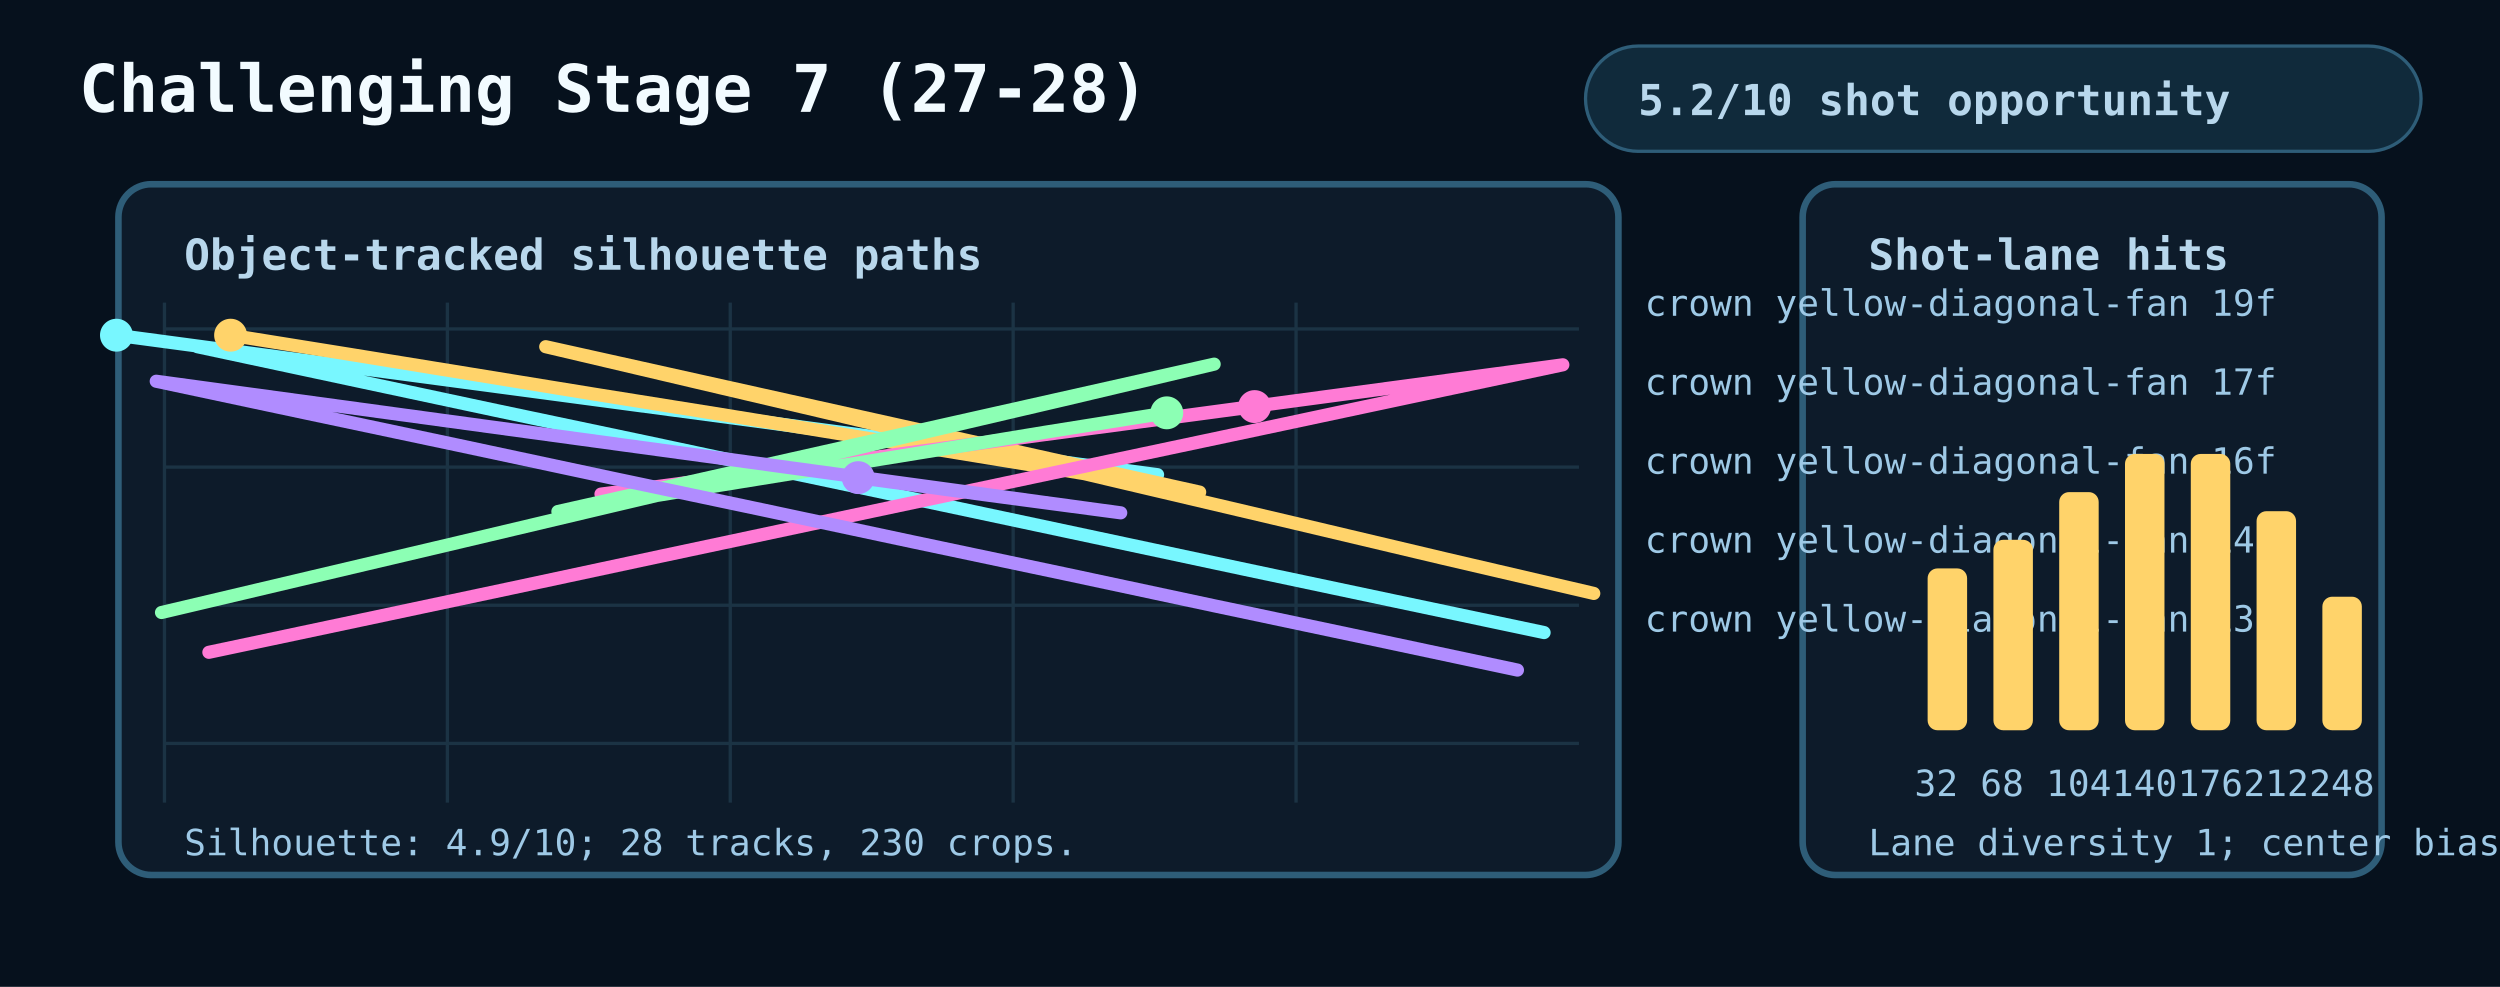
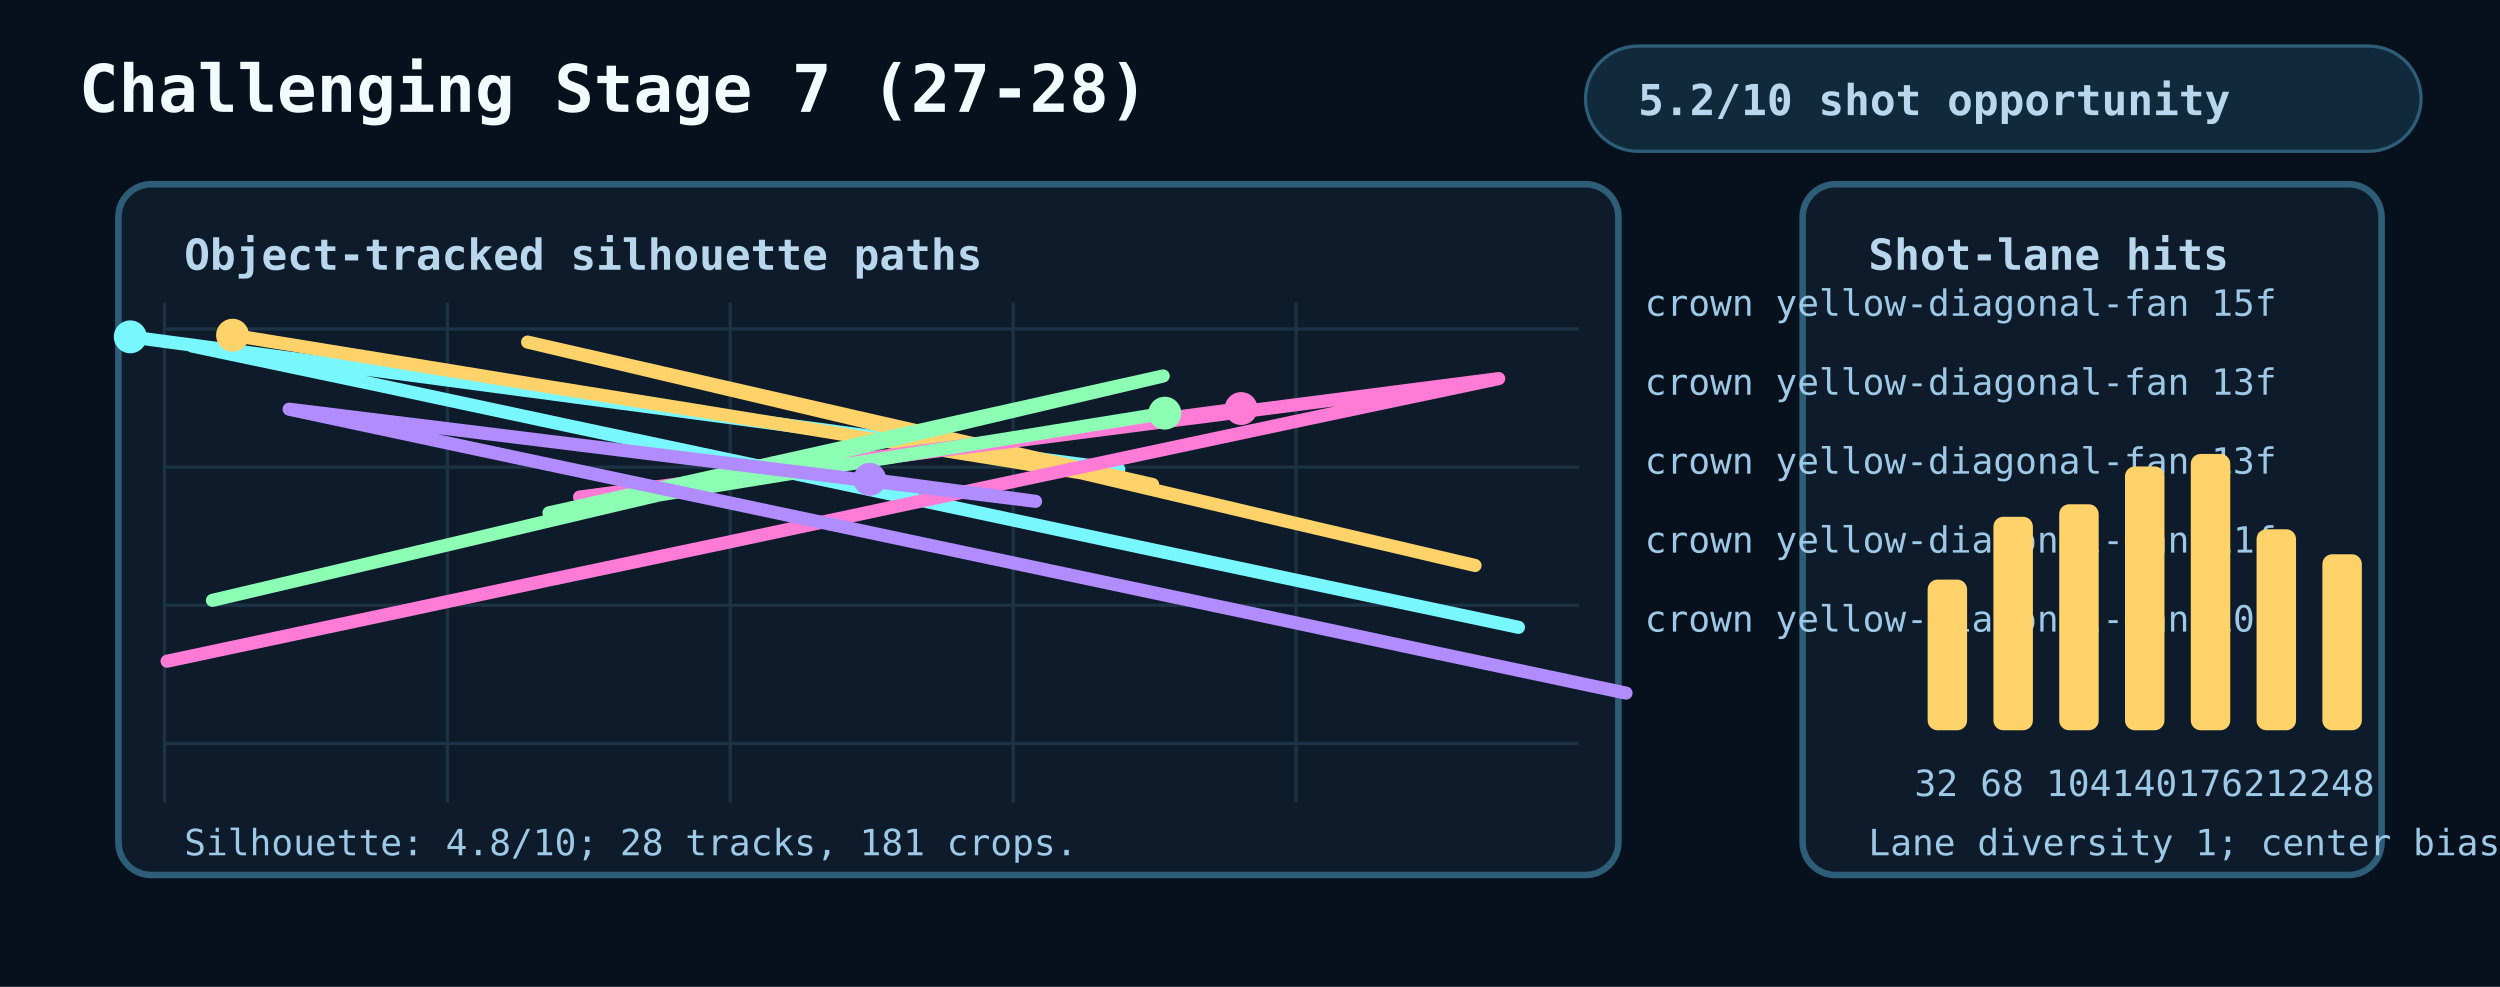
<svg xmlns="http://www.w3.org/2000/svg" width="760" height="300" viewBox="0 0 760 300" role="img" aria-labelledby="title desc">
  <style>
    .bg{fill:#06111d}.panel{fill:#0d1b2a;stroke:#2e5d78;stroke-width:2}.grid{stroke:#1b3344;stroke-width:1}.text{fill:#f2fbff;font:700 20px ui-monospace,Menlo,monospace}.small{fill:#b8d7ec;font:700 13px ui-monospace,Menlo,monospace}.tiny{fill:#9ec9e6;font:11px ui-monospace,Menlo,monospace}.pill{fill:#102a3b;stroke:#2e5d78}
  </style>
  <rect class="bg" x="0" y="0" width="760" height="300" />
  <text class="text" x="24" y="34">Challenging Stage 7 (27-28)</text>
  <rect class="pill" x="482" y="14" width="254" height="32" rx="16" />
  <text class="small" x="498" y="35">5.2/10 shot opportunity</text>
  <rect class="panel" x="36" y="56" width="456" height="210" rx="10" />
  <rect class="panel" x="548" y="56" width="176" height="210" rx="10" />
  <text class="small" x="56" y="82">Object-tracked silhouette paths</text>
  <text class="small" x="568" y="82">Shot-lane hits</text>
  <line class="grid" x1="50" y1="92" x2="50" y2="244" />
  <line class="grid" x1="136" y1="92" x2="136" y2="244" />
  <line class="grid" x1="222" y1="92" x2="222" y2="244" />
  <line class="grid" x1="308" y1="92" x2="308" y2="244" />
  <line class="grid" x1="394" y1="92" x2="394" y2="244" />
  <line class="grid" x1="50" y1="100" x2="480" y2="100" />
  <line class="grid" x1="50" y1="142" x2="480" y2="142" />
  <line class="grid" x1="50" y1="184" x2="480" y2="184" />
  <line class="grid" x1="50" y1="226" x2="480" y2="226" />
-   <polyline points="35.4,101.9 75,107.2 114.5,112.5 154.1,117.8 193.6,123.1 233.2,128.4 272.8,133.7 312.3,139 351.9,144.3 60,105.4 105.4,115.1 150.9,124.8 196.5,134.4 242,144.1 287.4,153.7 333,163.4 378.5,173.1 423.9,182.7 469.4,192.3" fill="none" stroke="#78f7ff" stroke-width="4" stroke-linecap="round" stroke-linejoin="round" />
-   <circle cx="35.4" cy="101.9" r="5" fill="#78f7ff" />
-   <text class="tiny" x="500" y="96" fill="#78f7ff">crown yellow-diagonal-fan 19f</text>
-   <polyline points="70.1,101.9 106.8,107.8 143.7,113.8 180.5,119.8 217.4,125.7 254.3,131.7 291.1,137.7 327.8,143.7 364.7,149.6 165.9,105.4 211.4,116.1 257,126.8 302.5,137.6 347.9,148.3 393.4,159 439,169.8 484.5,180.4" fill="none" stroke="#ffd36a" stroke-width="4" stroke-linecap="round" stroke-linejoin="round" />
-   <circle cx="70.1" cy="101.9" r="5" fill="#ffd36a" />
-   <text class="tiny" x="500" y="120" fill="#ffd36a">crown yellow-diagonal-fan 17f</text>
-   <polyline points="381.4,123.6 341.8,128.9 302,134.2 262.2,139.6 222.5,144.9 182.7,150.2 475.1,110.9 429.3,120.6 383.7,130.3 337.9,140 292.2,149.7 246.4,159.4 200.8,169.1 155,178.9 109.3,188.6 63.5,198.3" fill="none" stroke="#ff7bd5" stroke-width="4" stroke-linecap="round" stroke-linejoin="round" />
-   <circle cx="381.4" cy="123.6" r="5" fill="#ff7bd5" />
-   <text class="tiny" x="500" y="144" fill="#ff7bd5">crown yellow-diagonal-fan 16f</text>
-   <polyline points="354.7,125.5 317.7,131.4 280.7,137.5 243.7,143.5 206.6,149.5 169.6,155.5 369.1,110.7 323.5,121.5 277.7,132.2 232,143 186.2,153.8 140.6,164.6 94.8,175.4 49.1,186.2" fill="none" stroke="#8cffb4" stroke-width="4" stroke-linecap="round" stroke-linejoin="round" />
-   <circle cx="354.7" cy="125.5" r="5" fill="#8cffb4" />
-   <text class="tiny" x="500" y="168" fill="#8cffb4">crown yellow-diagonal-fan 14f</text>
-   <polyline points="260.9,145.2 300.8,150.6 340.7,155.9 47.5,115.9 93.6,125.7 139.5,135.4 185.4,145.2 231.4,154.9 277.4,164.7 323.4,174.4 369.3,184.2 415.2,193.9 461.3,203.7" fill="none" stroke="#b08cff" stroke-width="4" stroke-linecap="round" stroke-linejoin="round" />
-   <circle cx="260.9" cy="145.2" r="5" fill="#b08cff" />
-   <text class="tiny" x="500" y="192" fill="#b08cff">crown yellow-diagonal-fan 13f</text>
-   <rect x="586" y="172.8" width="12" height="49.2" rx="3" fill="#ffd36a" />
+   <polyline points="39.6,102.4 89.8,109.1 139.8,115.9 189.9,122.6 240,129.3 290,136 340.1,142.7 58.4,105.2 116,117.3 173.6,129.6 231.2,141.8 288.8,154 346.4,166.3 404,178.5 461.6,190.7" fill="none" stroke="#78f7ff" stroke-width="4" stroke-linecap="round" stroke-linejoin="round" />
+   <circle cx="39.6" cy="102.4" r="5" fill="#78f7ff" />
+   <text class="tiny" x="500" y="96" fill="#78f7ff">crown yellow-diagonal-fan 15f</text>
+   <polyline points="70.7,101.9 117.4,109.5 163.9,117.1 210.6,124.6 257.2,132.2 303.9,139.7 350.4,147.3 160.4,104 218,117.6 275.6,131.2 333.2,144.8 390.8,158.4 448.4,171.9" fill="none" stroke="#ffd36a" stroke-width="4" stroke-linecap="round" stroke-linejoin="round" />
+   <circle cx="70.7" cy="101.9" r="5" fill="#ffd36a" />
+   <text class="tiny" x="500" y="120" fill="#ffd36a">crown yellow-diagonal-fan 13f</text>
+   <polyline points="377.3,124.2 327,130.9 276.7,137.6 226.5,144.4 176.2,151.1 455.6,115.1 397.7,127.3 339.9,139.6 282,151.9 224.3,164.2 166.4,176.4 108.7,188.7 50.8,201" fill="none" stroke="#ff7bd5" stroke-width="4" stroke-linecap="round" stroke-linejoin="round" />
+   <circle cx="377.3" cy="124.2" r="5" fill="#ff7bd5" />
+   <text class="tiny" x="500" y="144" fill="#ff7bd5">crown yellow-diagonal-fan 13f</text>
+   <polyline points="354.1,125.6 307.2,133.2 260.4,140.7 213.7,148.3 166.9,155.9 353.6,114.3 295.9,127.9 238,141.6 180.2,155.2 122.3,168.9 64.6,182.5" fill="none" stroke="#8cffb4" stroke-width="4" stroke-linecap="round" stroke-linejoin="round" />
+   <circle cx="354.1" cy="125.6" r="5" fill="#8cffb4" />
+   <text class="tiny" x="500" y="168" fill="#8cffb4">crown yellow-diagonal-fan 11f</text>
+   <polyline points="264.4,145.7 314.8,152.4 87.9,124.4 146,136.8 204,149.1 262.1,161.4 320.1,173.7 378.2,186 436.2,198.4 494.3,210.7" fill="none" stroke="#b08cff" stroke-width="4" stroke-linecap="round" stroke-linejoin="round" />
+   <circle cx="264.4" cy="145.7" r="5" fill="#b08cff" />
+   <text class="tiny" x="500" y="192" fill="#b08cff">crown yellow-diagonal-fan 10f</text>
+   <rect x="586" y="176.2" width="12" height="45.8" rx="3" fill="#ffd36a" />
  <text class="tiny" x="582" y="242">32</text>
-   <rect x="606" y="164.1" width="12" height="57.9" rx="3" fill="#ffd36a" />
+   <rect x="606" y="157.1" width="12" height="64.9" rx="3" fill="#ffd36a" />
  <text class="tiny" x="602" y="242">68</text>
-   <rect x="626" y="149.6" width="12" height="72.4" rx="3" fill="#ffd36a" />
+   <rect x="626" y="153.3" width="12" height="68.7" rx="3" fill="#ffd36a" />
  <text class="tiny" x="622" y="242">104</text>
-   <rect x="646" y="138" width="12" height="84" rx="3" fill="#ffd36a" />
+   <rect x="646" y="141.8" width="12" height="80.2" rx="3" fill="#ffd36a" />
  <text class="tiny" x="642" y="242">140</text>
  <rect x="666" y="138" width="12" height="84" rx="3" fill="#ffd36a" />
  <text class="tiny" x="662" y="242">176</text>
-   <rect x="686" y="155.4" width="12" height="66.6" rx="3" fill="#ffd36a" />
+   <rect x="686" y="160.9" width="12" height="61.1" rx="3" fill="#ffd36a" />
  <text class="tiny" x="682" y="242">212</text>
-   <rect x="706" y="181.4" width="12" height="40.6" rx="3" fill="#ffd36a" />
+   <rect x="706" y="168.5" width="12" height="53.5" rx="3" fill="#ffd36a" />
  <text class="tiny" x="702" y="242">248</text>
-   <text class="tiny" x="56" y="260">Silhouette: 4.9/10; 28 tracks, 230 crops.</text>
-   <text class="tiny" x="568" y="260">Lane diversity 1; center bias 0.185.</text>
+   <text class="tiny" x="56" y="260">Silhouette: 4.8/10; 28 tracks, 181 crops.</text>
+   <text class="tiny" x="568" y="260">Lane diversity 1; center bias 0.175.</text>
</svg>
